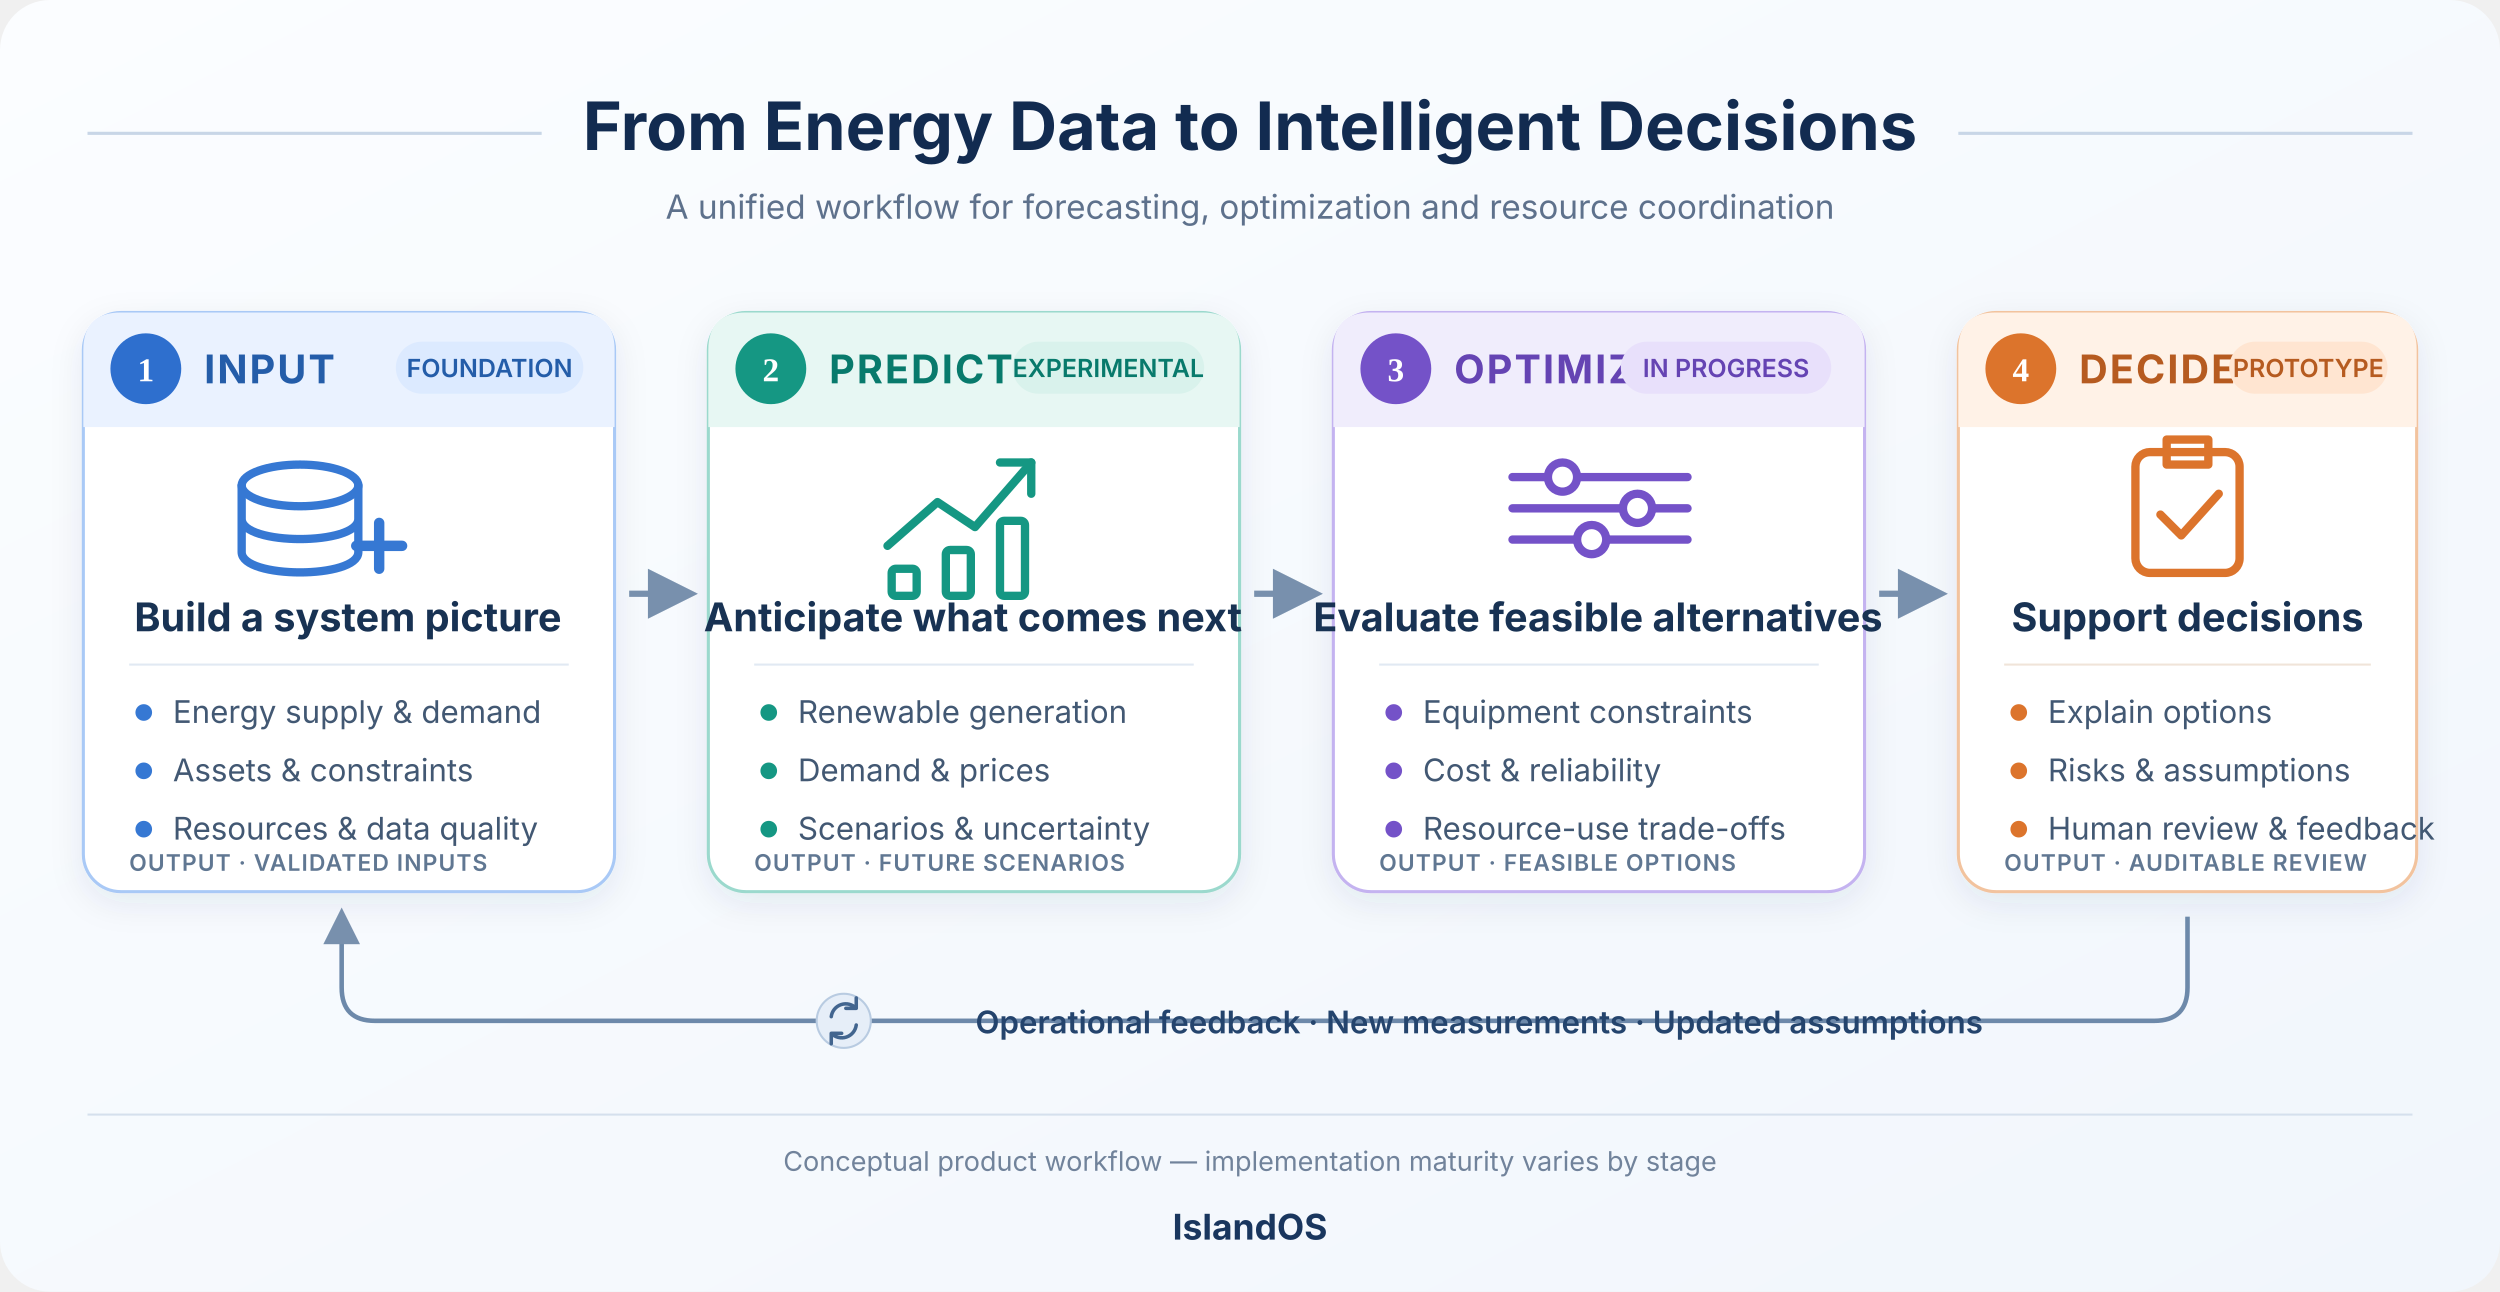
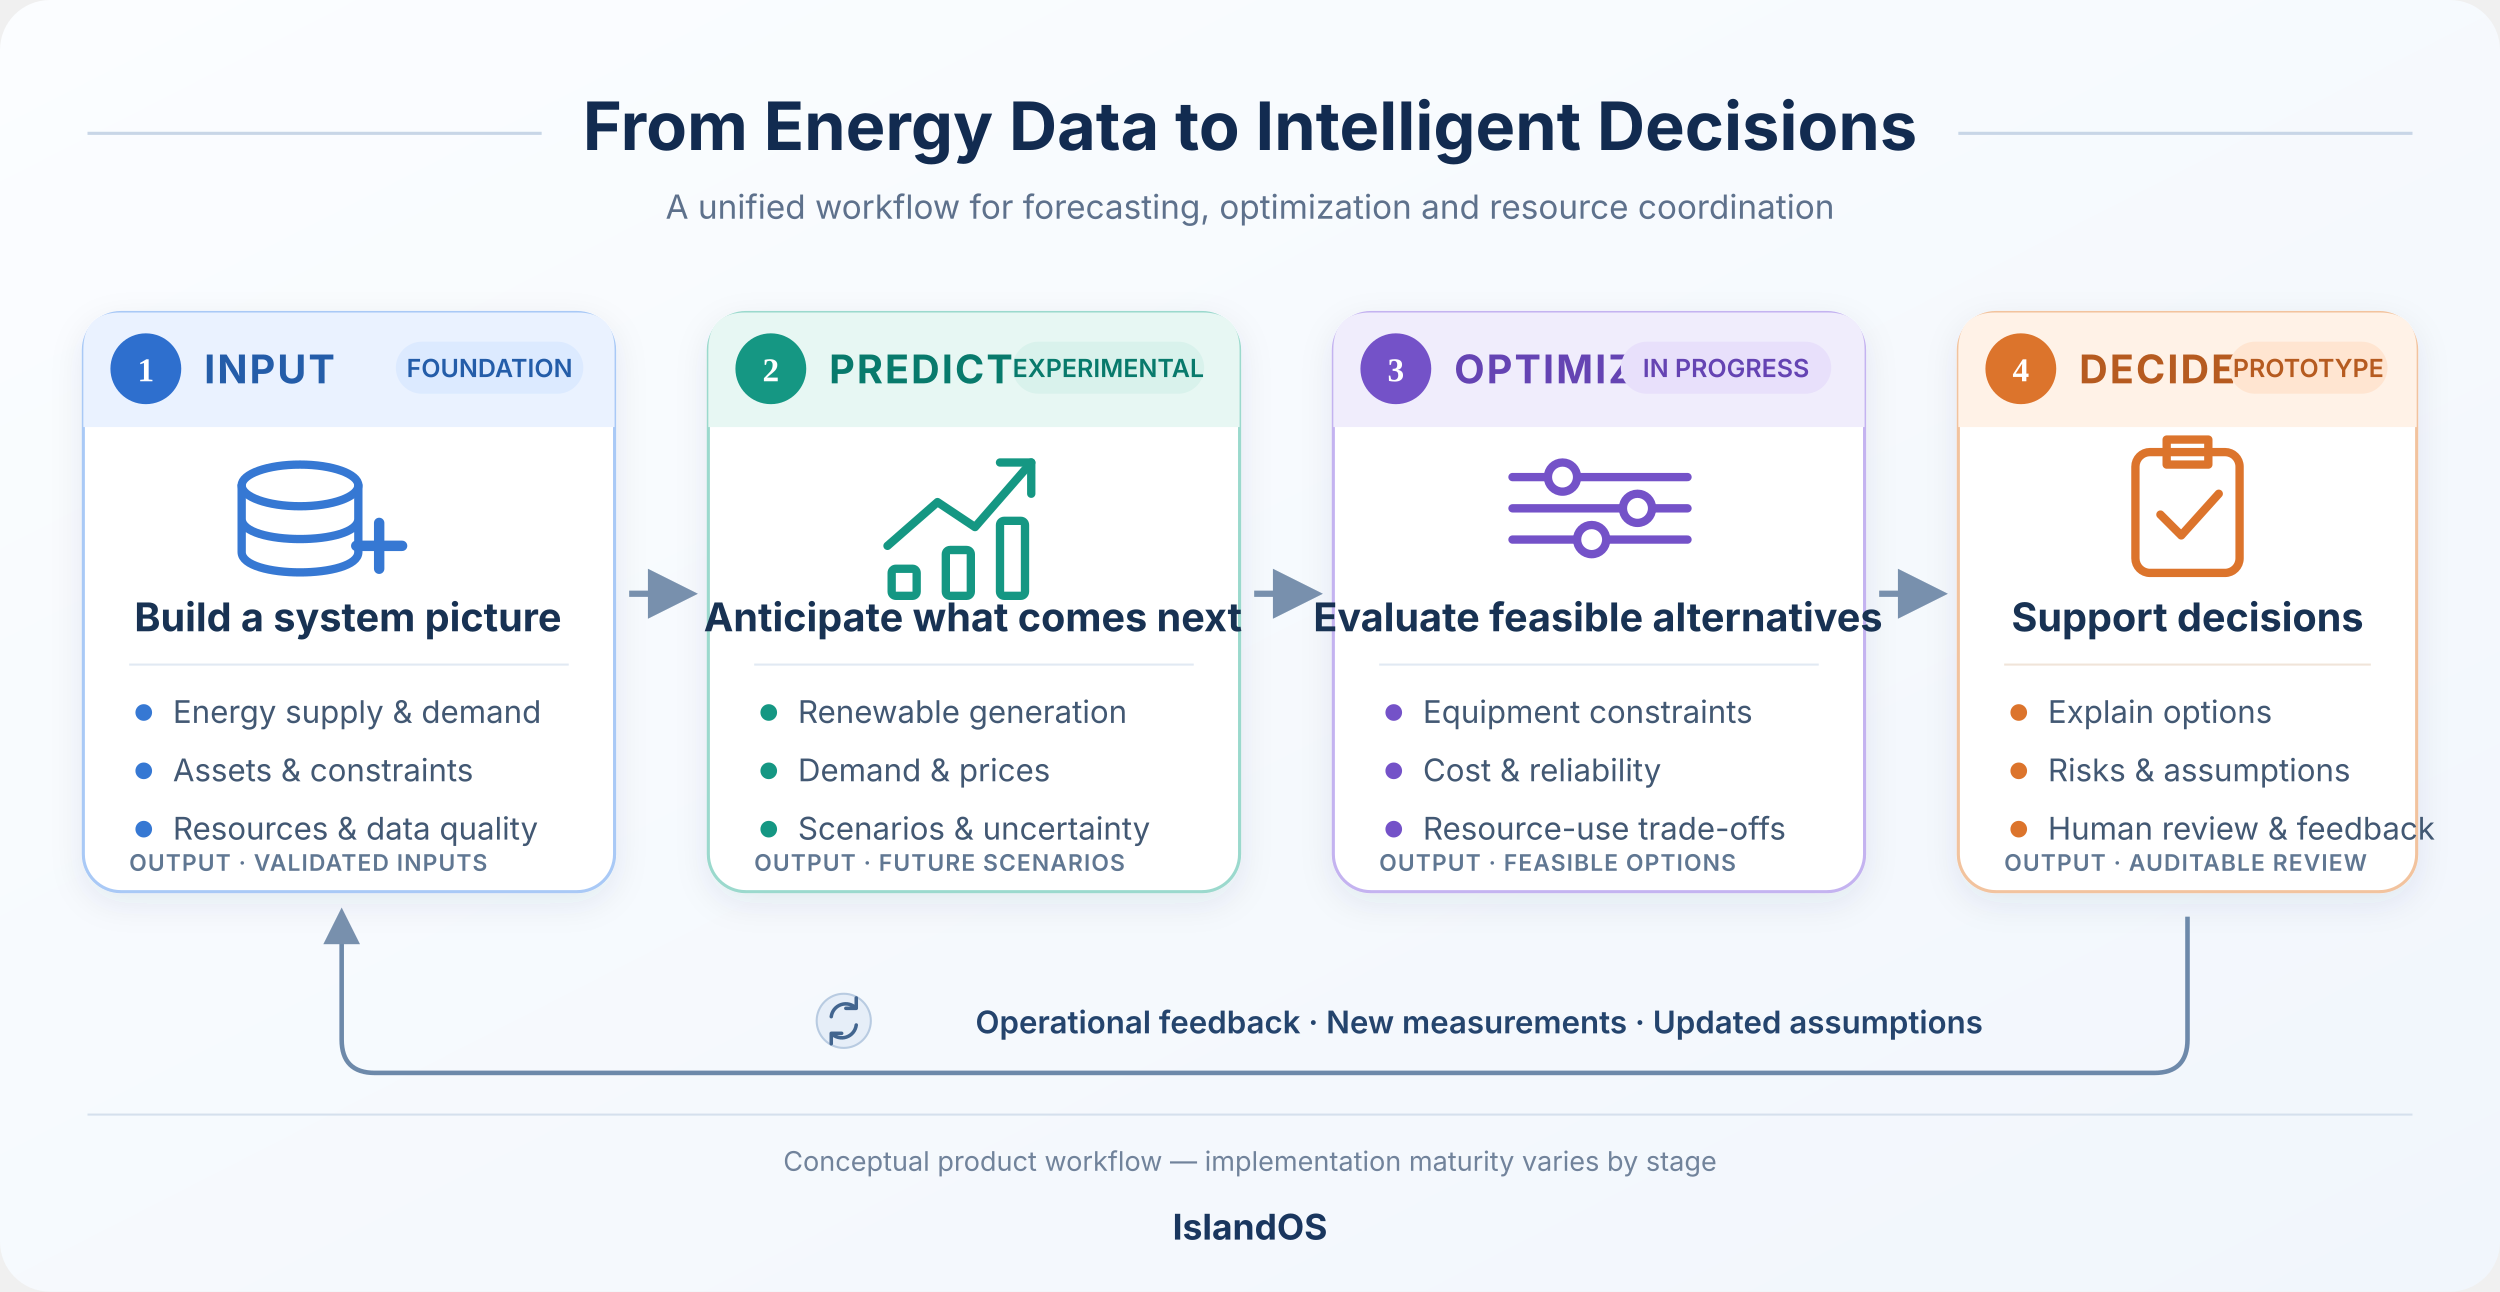
<svg xmlns="http://www.w3.org/2000/svg" width="1200" height="620" viewBox="0 0 1200 620" role="img" aria-labelledby="title desc">
  <defs>
    <linearGradient id="bg" x1="0" y1="0" x2="1" y2="1">
      <stop offset="0" stop-color="#fbfdff" />
      <stop offset="1" stop-color="#f1f6fc" />
    </linearGradient>
    <filter id="shadow" x="-10%" y="-10%" width="120%" height="130%">
      <feDropShadow dx="0" dy="5" stdDeviation="8" flood-color="#17345b" flood-opacity=".08" />
    </filter>
    <marker id="arrow" markerWidth="8" markerHeight="8" refX="6" refY="4" orient="auto">
      <path d="M0 0 L8 4 L0 8 Z" fill="#7890ad" />
    </marker>
    <style>
    .title{font:700 32px Inter,Arial,sans-serif;fill:#122b50}
    .subtitle{font:16px Inter,Arial,sans-serif;fill:#5e718c}
    .step{font:700 19px Inter,Arial,sans-serif;letter-spacing:1px}
    .status{font:600 12px Inter,Arial,sans-serif}
    .headline{font:700 19px Inter,Arial,sans-serif;fill:#183253}
    .body{font:15px Inter,Arial,sans-serif;fill:#425873}
    .out{font:600 11px Inter,Arial,sans-serif;letter-spacing:.5px;fill:#607792}
    .foot{font:600 15px Inter,Arial,sans-serif;fill:#24446d}
    .tiny{font:13px Inter,Arial,sans-serif;fill:#71839b}
  </style>
  </defs>
  <rect width="1200" height="620" rx="24" fill="url(#bg)" />
  <path d="M42 64 H260 M940 64 H1158" stroke="#c8d6e7" stroke-width="1.5" />
  <text x="600" y="72" text-anchor="middle" class="title">From Energy Data to Intelligent Decisions</text>
  <text x="600" y="105" text-anchor="middle" class="subtitle">A unified workflow for forecasting, optimization and resource coordination</text>
  <g filter="url(#shadow)">
    <rect x="40" y="150" width="255" height="278" rx="18" fill="#fff" stroke="#a9c9f6" stroke-width="1.5" />
    <path d="M58 150 H277 Q295 150 295 168 V205 H40 V168 Q40 150 58 150Z" fill="#eaf2ff" />
  </g>
  <circle cx="70" cy="177" r="17" fill="#2e6fce" />
  <text x="70" y="183" text-anchor="middle" font-size="16" font-weight="700" fill="#fff">1</text>
  <text x="98" y="184" class="step" fill="#245da9">INPUT</text>
  <rect x="190" y="164" width="90" height="25" rx="12.5" fill="#dceaff" />
  <text x="235" y="181" text-anchor="middle" class="status" fill="#245da9">FOUNDATION</text>
  <g transform="translate(144 225)" fill="none" stroke="#3678d3" stroke-width="4" stroke-linecap="round" stroke-linejoin="round">
    <ellipse cx="0" cy="8" rx="28" ry="10" />
    <path d="M-28 8 V40 C-28 53 28 53 28 40 V8 M-28 24 C-28 37 28 37 28 24" />
    <path d="M38 26 V48 M27 37 H49" stroke-width="5" />
  </g>
  <text x="167" y="303" text-anchor="middle" class="headline">Build a system picture</text>
  <path d="M62 319 H273" stroke="#e1e9f3" />
  <g class="body">
    <circle cx="69" cy="342" r="4" fill="#3678d3" />
    <text x="83" y="347">Energy supply &amp; demand</text>
    <circle cx="69" cy="370" r="4" fill="#3678d3" />
    <text x="83" y="375">Assets &amp; constraints</text>
    <circle cx="69" cy="398" r="4" fill="#3678d3" />
    <text x="83" y="403">Resources &amp; data quality</text>
  </g>
  <text x="62" y="418" class="out">OUTPUT · VALIDATED INPUTS</text>
  <g filter="url(#shadow)">
    <rect x="340" y="150" width="255" height="278" rx="18" fill="#fff" stroke="#9bd9cd" stroke-width="1.5" />
    <path d="M358 150 H577 Q595 150 595 168 V205 H340 V168 Q340 150 358 150Z" fill="#e7f7f3" />
  </g>
  <circle cx="370" cy="177" r="17" fill="#159783" />
  <text x="370" y="183" text-anchor="middle" font-size="16" font-weight="700" fill="#fff">2</text>
  <text x="398" y="184" class="step" fill="#087a6c">PREDICT</text>
  <rect x="486" y="164" width="92" height="25" rx="12.5" fill="#d9f2ec" />
  <text x="532" y="181" text-anchor="middle" class="status" fill="#087a6c">EXPERIMENTAL</text>
  <g transform="translate(468 236)" fill="none" stroke="#159783" stroke-width="4" stroke-linecap="round" stroke-linejoin="round">
    <path d="M-42 26 L-18 5 L0 17 L27 -14" />
    <path d="M12 -14 H27 V1" />
    <rect x="-40" y="37" width="12" height="13" rx="2" />
    <rect x="-14" y="28" width="12" height="22" rx="2" />
    <rect x="12" y="14" width="12" height="36" rx="2" />
  </g>
  <text x="467" y="303" text-anchor="middle" class="headline">Anticipate what comes next</text>
  <path d="M362 319 H573" stroke="#e1e9f3" />
  <g class="body">
    <circle cx="369" cy="342" r="4" fill="#159783" />
    <text x="383" y="347">Renewable generation</text>
    <circle cx="369" cy="370" r="4" fill="#159783" />
    <text x="383" y="375">Demand &amp; prices</text>
    <circle cx="369" cy="398" r="4" fill="#159783" />
    <text x="383" y="403">Scenarios &amp; uncertainty</text>
  </g>
  <text x="362" y="418" class="out">OUTPUT · FUTURE SCENARIOS</text>
  <g filter="url(#shadow)">
    <rect x="640" y="150" width="255" height="278" rx="18" fill="#fff" stroke="#c4b3f0" stroke-width="1.5" />
    <path d="M658 150 H877 Q895 150 895 168 V205 H640 V168 Q640 150 658 150Z" fill="#f0edfc" />
  </g>
  <circle cx="670" cy="177" r="17" fill="#7452c8" />
  <text x="670" y="183" text-anchor="middle" font-size="16" font-weight="700" fill="#fff">3</text>
  <text x="698" y="184" class="step" fill="#6544b3">OPTIMIZE</text>
  <rect x="778" y="164" width="101" height="25" rx="12.5" fill="#e8e0fb" />
  <text x="828.5" y="181" text-anchor="middle" class="status" fill="#6544b3">IN PROGRESS</text>
  <g transform="translate(768 244)" fill="none" stroke="#7452c8" stroke-width="4" stroke-linecap="round">
    <path d="M-42 -15 H42 M-42 0 H42 M-42 15 H42" />
    <circle cx="-18" cy="-15" r="7" fill="#fff" />
    <circle cx="18" cy="0" r="7" fill="#fff" />
    <circle cx="-4" cy="15" r="7" fill="#fff" />
  </g>
  <text x="767" y="303" text-anchor="middle" class="headline">Evaluate feasible alternatives</text>
  <path d="M662 319 H873" stroke="#e1e9f3" />
  <g class="body">
    <circle cx="669" cy="342" r="4" fill="#7452c8" />
    <text x="683" y="347">Equipment constraints</text>
    <circle cx="669" cy="370" r="4" fill="#7452c8" />
    <text x="683" y="375">Cost &amp; reliability</text>
    <circle cx="669" cy="398" r="4" fill="#7452c8" />
    <text x="683" y="403">Resource-use trade-offs</text>
  </g>
  <text x="662" y="418" class="out">OUTPUT · FEASIBLE OPTIONS</text>
  <g filter="url(#shadow)">
    <rect x="940" y="150" width="220" height="278" rx="18" fill="#fff" stroke="#f2c39e" stroke-width="1.5" />
    <path d="M958 150 H1142 Q1160 150 1160 168 V205 H940 V168 Q940 150 958 150Z" fill="#fff2e7" />
  </g>
  <circle cx="970" cy="177" r="17" fill="#dc742c" />
  <text x="970" y="183" text-anchor="middle" font-size="16" font-weight="700" fill="#fff">4</text>
  <text x="998" y="184" class="step" fill="#b65b20">DECIDE</text>
  <rect x="1070" y="164" width="76" height="25" rx="12.5" fill="#ffe5d1" />
  <text x="1108" y="181" text-anchor="middle" class="status" fill="#b65b20">PROTOTYPE</text>
  <g transform="translate(1050 242)" fill="none" stroke="#dc742c" stroke-width="4" stroke-linecap="round" stroke-linejoin="round">
    <rect x="-25" y="-25" width="50" height="58" rx="7" />
    <path d="M-10 -31 H10 V-19 H-10Z M-13 5 L-3 15 L15 -5" />
  </g>
  <text x="1050" y="303" text-anchor="middle" class="headline">Support decisions</text>
  <path d="M962 319 H1138" stroke="#f0e4d9" />
  <g class="body">
    <circle cx="969" cy="342" r="4" fill="#dc742c" />
    <text x="983" y="347">Explain options</text>
    <circle cx="969" cy="370" r="4" fill="#dc742c" />
    <text x="983" y="375">Risks &amp; assumptions</text>
    <circle cx="969" cy="398" r="4" fill="#dc742c" />
    <text x="983" y="403">Human review &amp; feedback</text>
  </g>
  <text x="962" y="418" class="out">OUTPUT · AUDITABLE REVIEW</text>
  <path d="M302 285 H329" stroke="#7890ad" stroke-width="3" marker-end="url(#arrow)" />
  <path d="M602 285 H629" stroke="#7890ad" stroke-width="3" marker-end="url(#arrow)" />
  <path d="M902 285 H929" stroke="#7890ad" stroke-width="3" marker-end="url(#arrow)" />
-   <path d="M1050 440 V474 Q1050 490 1034 490 H180 Q164 490 164 474 V440" fill="none" stroke="#6d89aa" stroke-width="2.2" marker-end="url(#arrow)" />
+   <path d="M1050 440 V499 Q1050 515 1034 515 H180 Q164 515 164 499 V440" fill="none" stroke="#6d89aa" stroke-width="2.2" marker-end="url(#arrow)" />
  <circle cx="405" cy="490" r="13" fill="#e6eef8" stroke="#b8cbe1" />
  <path d="M399 488 A7 7 0 0 1 411 484 M411 484 L411 479 M411 484 L406 484 M411 492 A7 7 0 0 1 399 496 M399 496 L399 501 M399 496 L404 496" fill="none" stroke="#42658f" stroke-width="1.7" stroke-linecap="round" />
  <text x="710" y="496" text-anchor="middle" class="foot">Operational feedback · New measurements · Updated assumptions</text>
  <path d="M42 535 H1158" stroke="#d5e0ed" />
  <text x="600" y="562" text-anchor="middle" class="tiny">Conceptual product workflow — implementation maturity varies by stage</text>
  <text x="600" y="595" text-anchor="middle" font-family="Inter,Arial,sans-serif" font-size="17" font-weight="700" fill="#19365e">IslandOS</text>
</svg>
